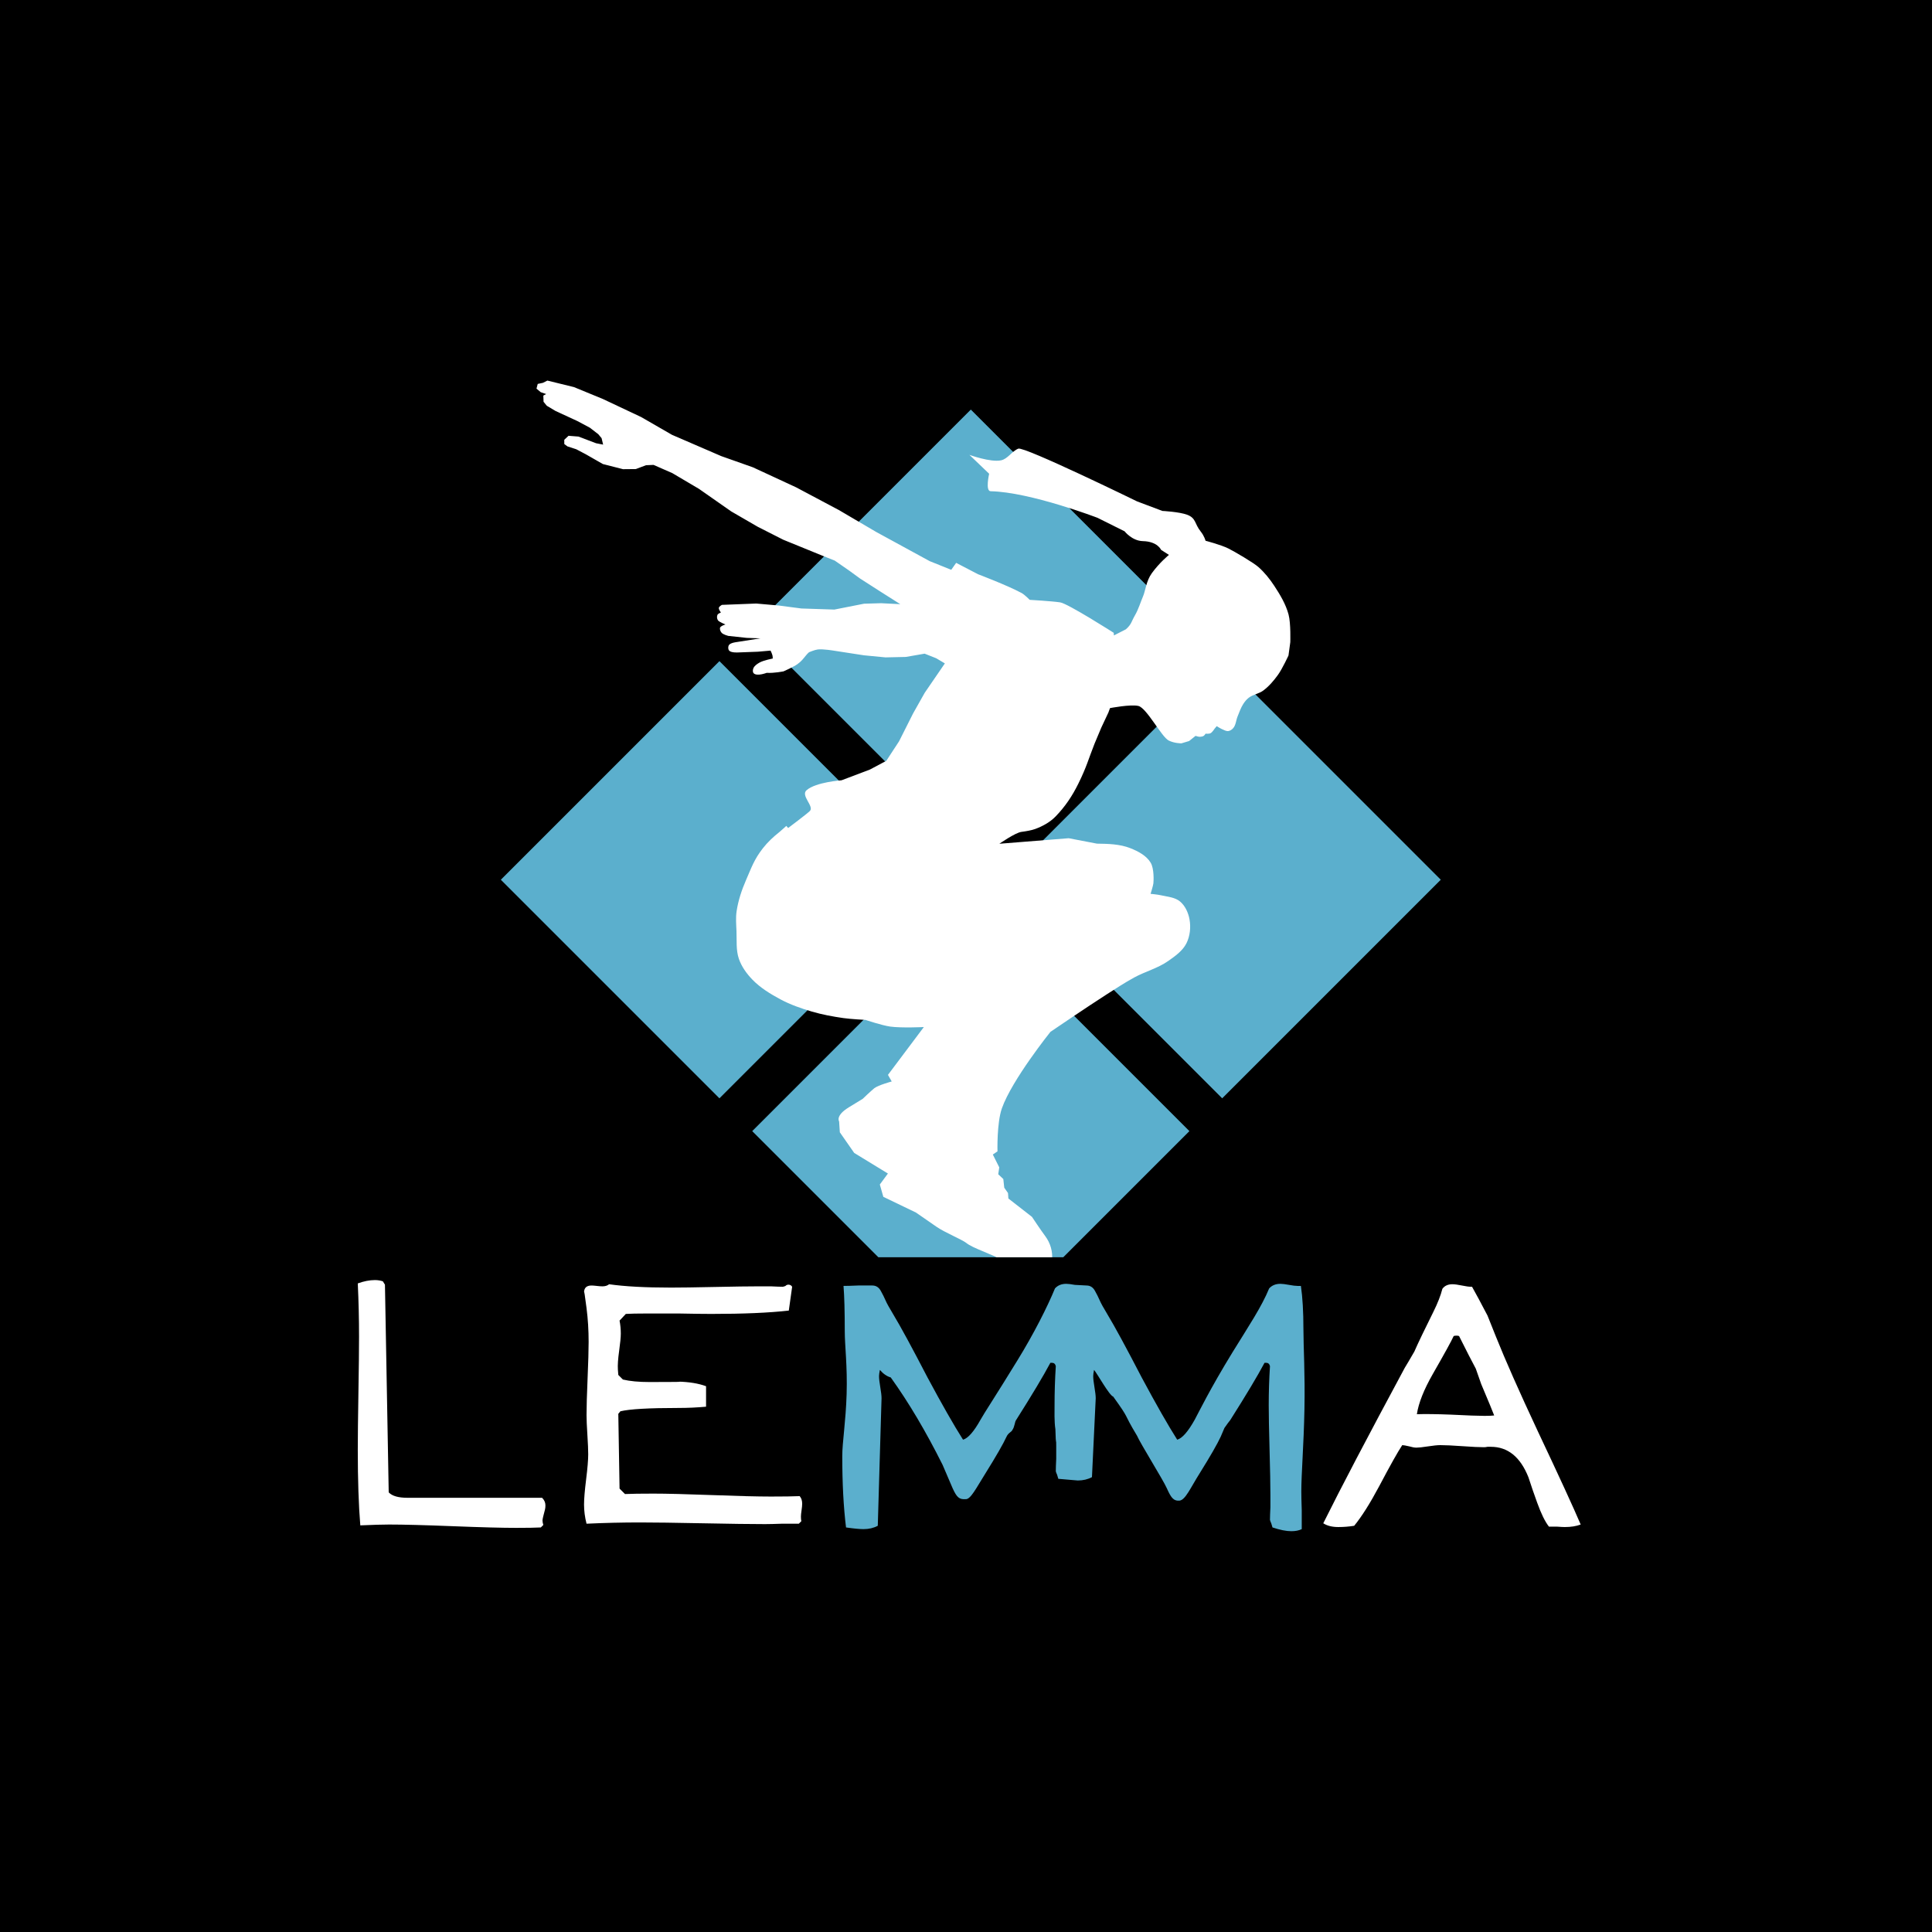
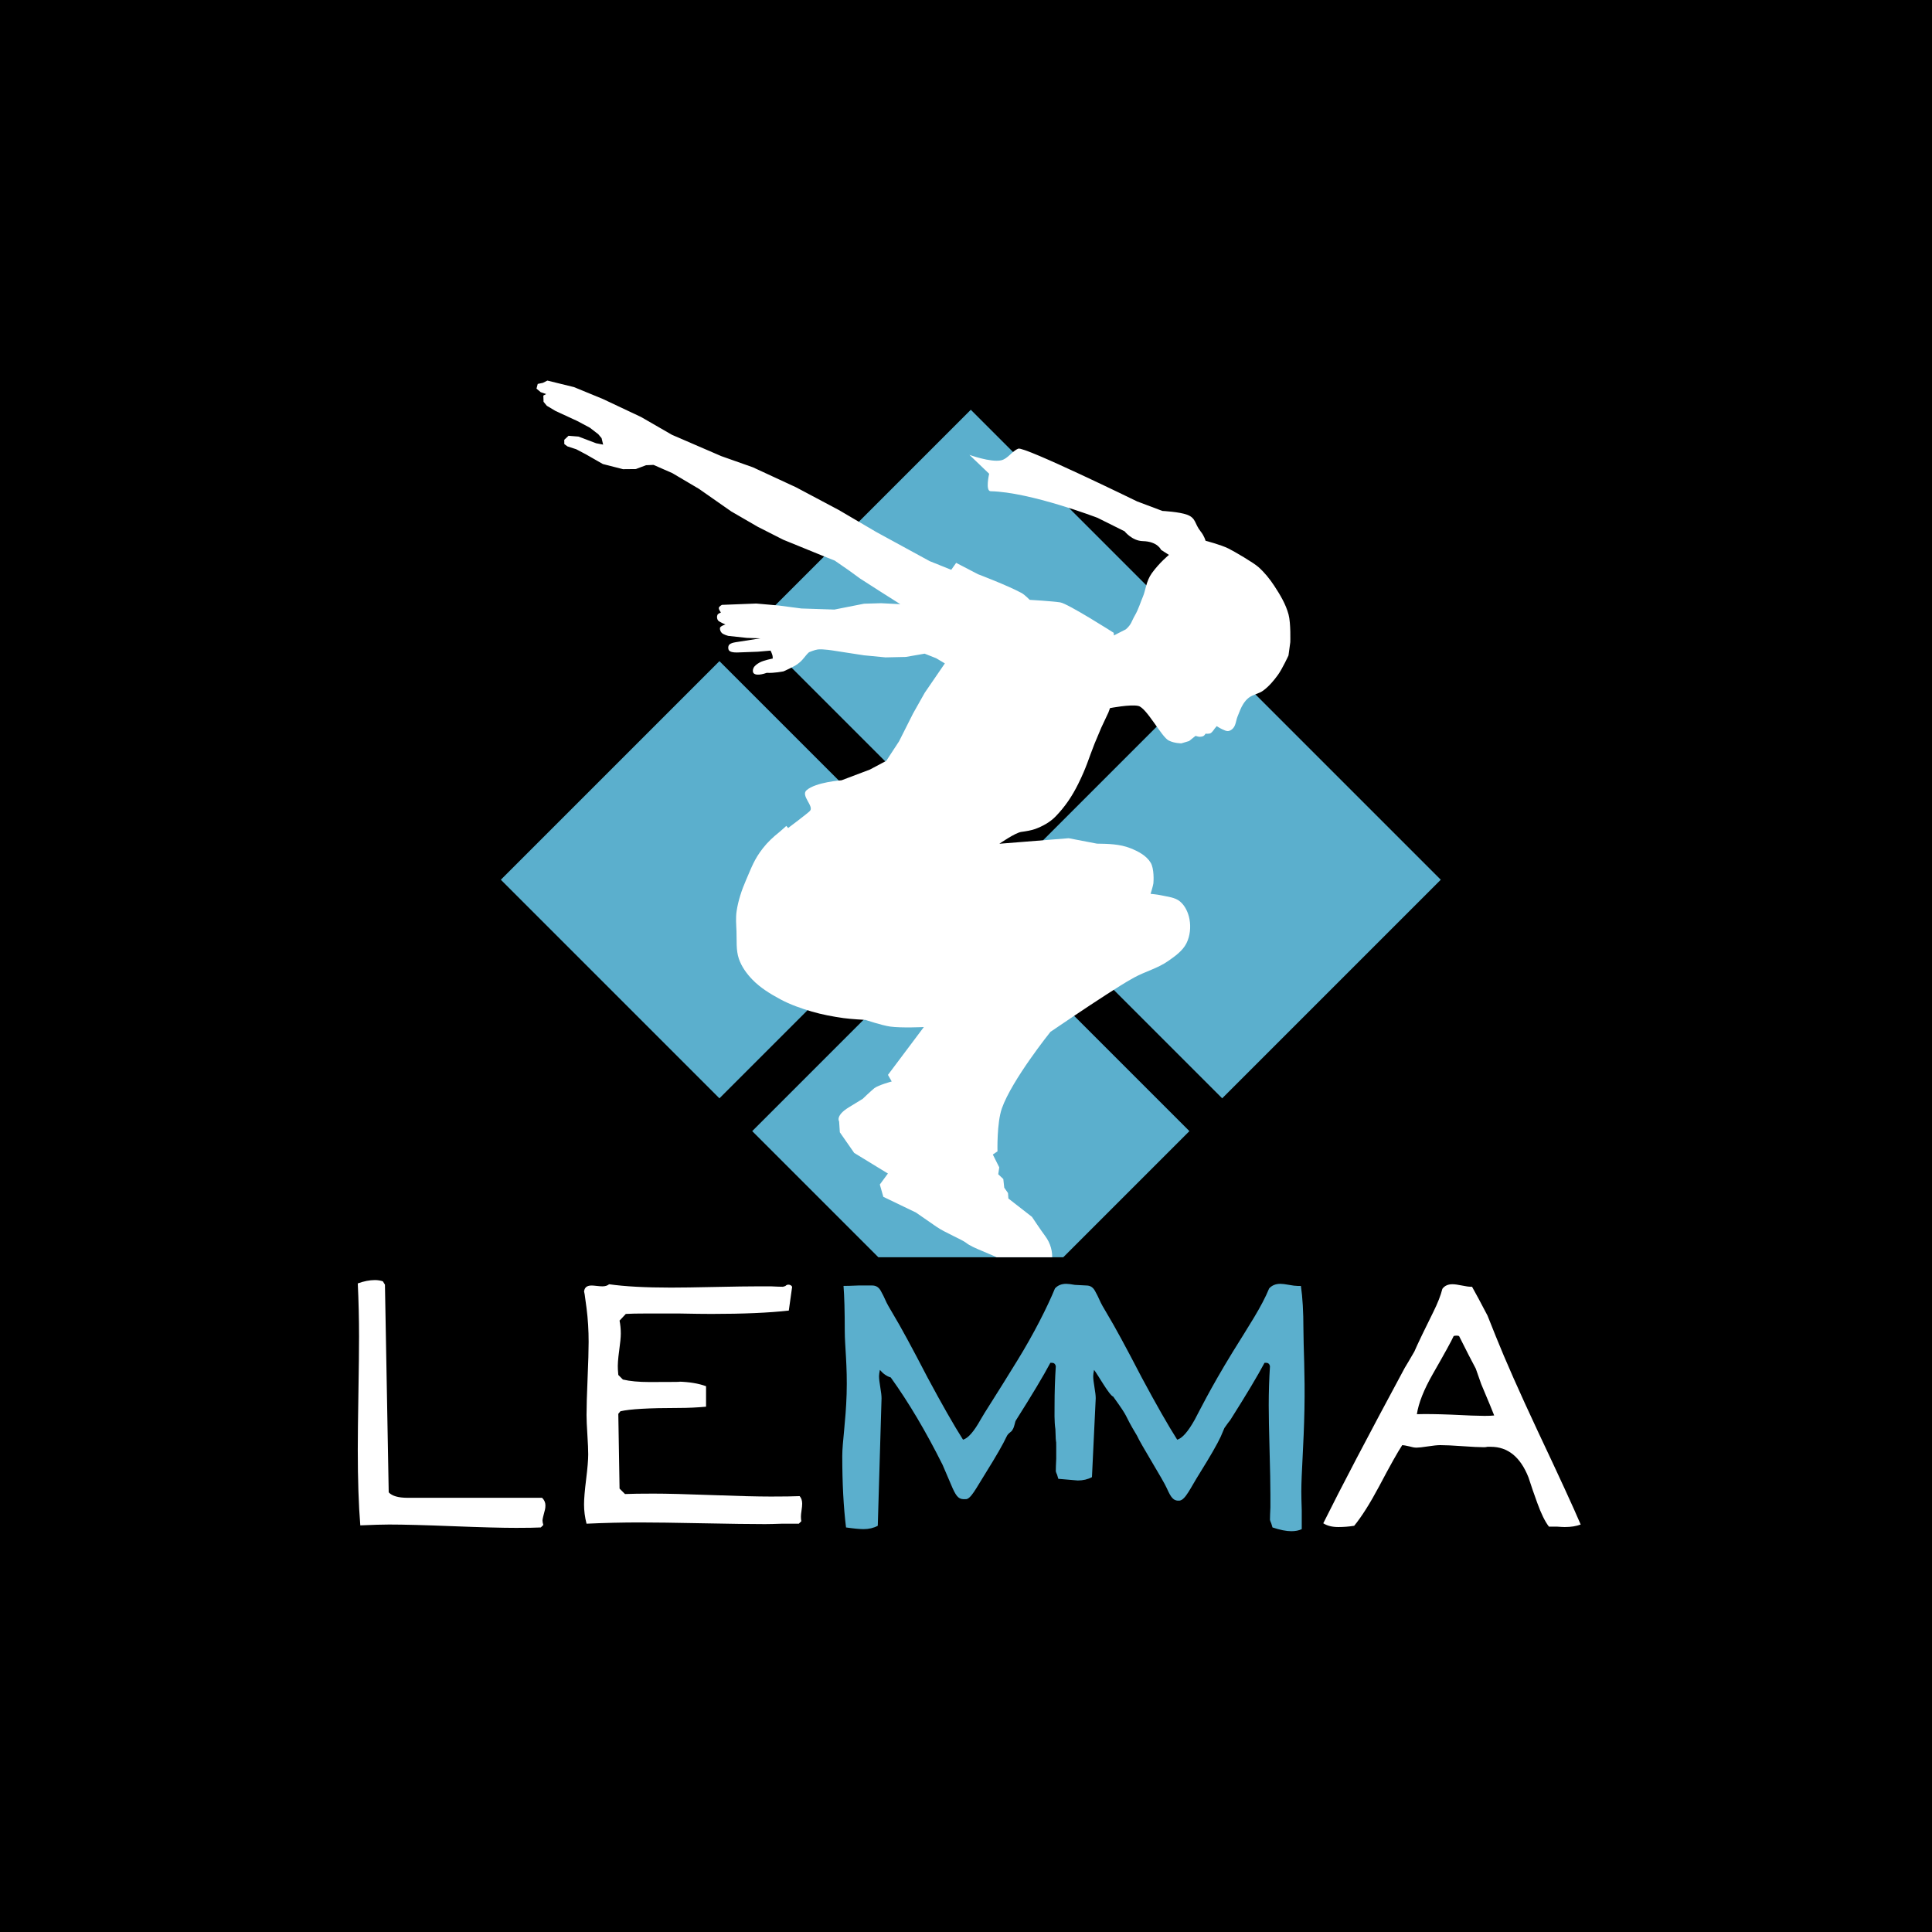
<svg xmlns="http://www.w3.org/2000/svg" width="512" height="512" id="svg2" version="1.1">
  <defs id="defs4">
    <clipPath clipPathUnits="userSpaceOnUse" id="clipPath3878">
      <rect y="357.189" x="185.89" height="289.608" width="338.601" id="rect3880" style="fill:#ff0000;fill-opacity:1;stroke:none" />
    </clipPath>
  </defs>
  <g id="layer1" transform="translate(-99.19031,-313.6107)">
    <rect style="fill:#000000;fill-opacity:1;stroke:none" id="rect3858" width="512" height="512" x="99.19" y="313.611" />
    <g style="font-size:50.405px;font-style:normal;font-variant:normal;font-weight:normal;font-stretch:normal;text-align:end;line-height:125%;letter-spacing:0px;word-spacing:0px;text-anchor:end;fill:#ffffff;fill-opacity:1;stroke:none;font-family:Signika;-inkscape-font-specification:Signika" id="text3038" />
-     <rect style="fill:#5bafcd;fill-opacity:1;stroke:none" id="rect3100" width="81.924" height="81.924" x="46.483" y="-632.525" transform="matrix(-0.7071068,0.7071068,-0.7071068,-0.7071068,0,0)" />
    <g id="g3825" clip-path="url(#clipPath3878)">
      <rect transform="matrix(-0.7071068,0.7071068,-0.7071068,-0.7071068,0,0)" y="-632.525" x="46.483" height="81.924" width="81.924" id="use3102" style="fill:#5bafcd;fill-opacity:1;stroke:none" />
      <rect transform="matrix(-0.7071068,0.7071068,-0.7071068,-0.7071068,0,0)" y="-632.525" x="140.695" height="81.924" width="81.924" id="use3104" style="fill:#5bafcd;fill-opacity:1;stroke:none" />
      <rect transform="matrix(-0.7071068,0.7071068,-0.7071068,-0.7071068,0,0)" y="-726.737" x="46.483" height="81.924" width="81.924" id="use3106" style="fill:#5bafcd;fill-opacity:1;stroke:none" />
      <rect transform="matrix(-0.7071068,0.7071068,-0.7071068,-0.7071068,0,0)" y="-726.737" x="140.695" height="81.924" width="81.924" id="use3108" style="fill:#5bafcd;fill-opacity:1;stroke:none" />
      <path style="fill:#ffffff;fill-opacity:1;stroke:none" d="m 344.017,585.792 -9.509,12.674 0.997,1.745 c 0,0 -3.487,0.939 -4.599,1.775 0,0 -1.311,1.094 -3.077,2.819 l -3.704,2.266 c -3.631,2.221 -2.558,3.73 -2.558,3.73 l 0.187,2.88 3.808,5.467 8.934,5.46 -2.143,2.91 0.929,3.267 8.633,4.155 c 0,0 3.543,2.456 5.532,3.827 2.127,1.465 6.693,3.341 7.805,4.227 1.862,1.483 6.112,2.644 10.512,5.015 3.196,1.722 10.351,2.245 10.351,2.245 0.502,-1.493 1.742,-1.541 1.864,-2.6 0.264,-2.29 -0.41,-4.618 -1.792,-6.463 -1.179,-1.576 -3.517,-5.099 -3.517,-5.099 l -6.247,-4.867 -0.1,-1.446 -0.996,-1.418 -0.249,-2.294 -1.343,-1.264 0.269,-1.829 -1.705,-3.403 1.235,-0.832 c 0,0 -0.206,-7.506 1.164,-11.401 2.656,-7.552 12.871,-20.277 12.871,-20.277 0,0 9.892,-6.726 14.93,-9.948 2.389,-1.528 4.763,-3.087 7.25,-4.447 2.919,-1.597 6.257,-2.444 8.983,-4.352 1.858,-1.3 3.871,-2.706 4.885,-4.735 0.954,-1.909 1.188,-4.252 0.803,-6.351 -0.32,-1.749 -1.142,-3.566 -2.503,-4.709 -1.361,-1.144 -3.338,-1.255 -5.07,-1.654 -0.899,-0.207 -2.742,-0.378 -2.742,-0.378 0,0 0.675,-2.152 0.745,-2.774 0.069,-0.622 0.227,-3.9 -0.722,-5.48 -1.135,-1.89 -3.334,-3.031 -5.383,-3.844 -2.767,-1.097 -5.873,-1.167 -8.849,-1.203 l -7.491,-1.437 -18.371,1.465 c 0,0 4.218,-2.932 5.823,-3.143 1.299,-0.171 2.735,-0.422 3.682,-0.773 1.973,-0.731 3.912,-1.792 5.379,-3.3 2.54,-2.61 4.415,-5.415 6.029,-8.679 2.23,-4.51 2.663,-6.468 4.307,-10.619 l 1.788,-4.256 1.885,-4.012 0.425,-1.166 c 0,0 5.477,-1.06 7.524,-0.569 2.201,0.527 6.135,8.207 8.026,9.155 1.54,0.772 3.375,0.752 3.375,0.752 l 2.037,-0.612 1.71,-1.368 c 0,0 0.76,0.256 1.154,0.248 0.352,-0.008 0.725,-0.075 1.022,-0.263 0.207,-0.131 0.474,-0.564 0.474,-0.564 0,0 0.908,0.081 1.297,-0.113 0.495,-0.246 1.113,-1.229 1.113,-1.229 l 0.553,-0.658 c 0,0 0.948,0.612 1.466,0.831 0.514,0.218 1.055,0.544 1.608,0.47 0.513,-0.069 0.995,-0.412 1.323,-0.812 0.689,-0.84 0.713,-2.054 1.128,-3.059 0.469,-1.137 0.865,-2.326 1.538,-3.356 0.392,-0.6 0.859,-1.17 1.428,-1.605 1.136,-0.866 2.694,-1.049 3.841,-1.901 1.529,-1.136 2.791,-2.626 3.905,-4.171 1.136,-1.574 2.778,-5.118 2.778,-5.118 l 0.478,-3.525 c 0,0 0.175,-4.988 -0.465,-7.362 -0.736,-2.733 -2.239,-5.231 -3.795,-7.596 -1.186,-1.803 -2.561,-3.516 -4.175,-4.95 -1.323,-1.176 -6.374,-4.132 -7.959,-4.922 -1.992,-0.993 -6.065,-2.051 -6.065,-2.051 0,0 -0.296,-1.233 -1.314,-2.495 -1.606,-1.99 -1.154,-3.49 -3.546,-4.395 -2.074,-0.785 -6.576,-1.015 -6.576,-1.015 l -6.708,-2.528 c 0,0 -29.887,-14.6 -31.472,-13.977 -1.711,0.673 -2.769,2.706 -4.566,3.093 -2.773,0.598 -8.386,-1.444 -8.386,-1.444 l 5.224,5.006 c 0,0 -1.075,4.6 0.395,4.63 10.488,0.214 28.321,7.044 28.321,7.044 l 7.173,3.574 c 0,0 1.97,2.536 4.833,2.603 3.933,0.093 4.827,2.308 4.827,2.308 l 2.095,1.344 c 0,0 -2.471,1.997 -4.528,4.837 -1.53,2.113 -1.681,4.664 -2.352,6.188 -0.579,1.314 -1.17,3.347 -2.146,5.025 -0.975,1.678 -0.843,2.286 -2.373,3.661 l -3.184,1.629 -0.056,-0.699 c 0,0 -12.154,-7.757 -14.189,-8.063 -2.195,-0.329 -8.071,-0.669 -8.071,-0.669 0,0 -1.332,-1.371 -2.161,-1.816 -3.858,-2.068 -11.53,-4.97 -11.53,-4.97 l -5.797,-3.016 -1.303,1.839 -5.696,-2.284 -14.222,-7.757 -9.864,-5.795 -11.362,-6.034 -11.421,-5.29 -8.387,-2.967 -13.053,-5.641 -8.168,-4.71 -10.145,-4.785 -7.664,-3.153 -7.047,-1.728 -1.18,0.595 -1.379,0.289 -0.327,1.248 1.127,0.947 1.436,0.485 -0.748,0.413 0.056,1.65 0.875,1.056 2.296,1.368 5.716,2.639 3.378,1.797 2.24,1.722 0.876,1.056 0.409,1.706 -1.86,-0.361 -4.682,-1.771 -2.631,-0.207 -1.128,1.056 0.011,1.131 0.838,0.624 2.33,0.756 2.555,1.346 4.491,2.571 5.344,1.365 3.394,-0.033 2.699,-1.018 1.996,-0.086 4.979,2.181 7.069,4.176 8.53,5.966 7.061,4.09 6.742,3.421 10.564,4.308 3.067,1.214 3.799,2.631 2.882,2.101 5.257,3.376 5.438,3.447 -5.074,-0.256 -4.517,0.131 -7.877,1.555 -8.734,-0.287 -5.991,-0.786 -5.968,-0.527 -9.114,0.356 c 0,0 -0.731,0.404 -0.804,0.767 -0.091,0.448 0.545,1.259 0.545,1.259 0,0 -0.748,0.275 -0.906,0.601 -0.213,0.443 -0.151,1.064 0.127,1.47 0.286,0.417 1.986,1.098 1.986,1.098 0,0 -1.406,0.411 -1.46,0.946 -0.045,0.447 0.156,0.935 0.458,1.267 0.428,0.469 1.725,0.808 1.725,0.808 l 4.923,0.531 3.582,0.125 -6.186,0.972 c 0,0 -1.69,0.17 -2.108,0.793 -0.275,0.409 -0.274,1.098 0.041,1.477 0.503,0.605 2.307,0.496 2.307,0.496 l 5.295,-0.198 3.371,-0.293 c 0,0 0.566,1.086 0.562,1.675 -0.005,0.546 0.042,0.424 0.042,0.424 0,0 -2.491,0.466 -3.563,1.093 -0.639,0.374 -1.347,0.84 -1.609,1.533 -0.153,0.406 -0.2,0.996 0.113,1.297 0.892,0.859 3.437,-0.134 3.437,-0.134 1.908,0.133 4.475,-0.393 4.475,-0.393 0,0 2.663,-1.173 3.663,-1.9 1.094,-0.795 1.432,-1.306 2.294,-2.348 0.51,-0.617 0.814,-0.829 0.814,-0.829 0,0 1.494,-0.629 2.289,-0.721 1.426,-0.165 4.296,0.324 4.296,0.324 l 7.945,1.226 5.709,0.55 5.389,-0.119 4.976,-0.867 3.067,1.214 2.296,1.368 -5.334,7.779 -3.094,5.494 -3.714,7.377 -3.383,5.171 -4.362,2.32 -7.471,2.825 c 0,0 -6.839,0.487 -9.29,2.637 -1.621,1.422 2.015,4.2 0.908,5.472 -0.496,0.57 -5.786,4.542 -5.786,4.542 l -0.495,-0.551 c 0,0 -1.414,1.297 -1.849,1.64 -1.603,1.265 -3.114,2.682 -4.368,4.293 -2.307,2.964 -2.961,4.997 -4.462,8.44 -1.145,2.625 -2.061,5.391 -2.489,8.222 -0.264,1.747 -0.104,3.534 -0.033,5.299 0.099,2.452 -0.161,5.014 0.637,7.335 0.708,2.059 2.045,3.912 3.555,5.48 2.114,2.196 4.791,3.823 7.477,5.263 2.612,1.4 5.444,2.383 8.286,3.222 2.743,0.81 5.572,1.327 8.403,1.734 1.93,0.277 5.83,0.479 5.83,0.479 0,0 4.316,1.457 6.558,1.771 2.941,0.411 8.908,0.126 8.908,0.126 z" id="path3110" />
    </g>
    <g id="g3860" transform="matrix(0.7230623,0,0,0.7230623,38.05012,276.224)">
      <path d="m 284.306,604.948 c -0.611,2.247 -0.916,3.574 -0.916,3.982 -10e-5,0.511 0.101,1.073 0.304,1.687 l -0.916,0.916 c -1.941,0.103 -4.955,0.154 -9.04,0.154 -5.104,10e-6 -12.838,-0.204 -23.202,-0.612 -10.364,-0.408 -18.15,-0.612 -23.357,-0.612 -2.35,1e-5 -5.872,0.103 -10.568,0.308 -0.614,-7.454 -0.921,-16.694 -0.921,-27.722 -1e-5,-4.596 0.077,-11.489 0.231,-20.678 0.154,-9.189 0.231,-16.082 0.231,-20.678 -2e-5,-6.534 -0.154,-13.069 -0.463,-19.603 2.247,-0.816 4.341,-1.225 6.282,-1.225 1.022,9e-5 1.991,0.153 2.907,0.458 l 0.767,1.225 1.379,76.123 c 1.225,1.327 3.523,1.991 6.894,1.991 l 49.317,0 c 0.816,0.816 1.225,1.736 1.225,2.758 -7e-5,0.611 -0.051,1.12 -0.154,1.528 z" style="font-size:144px;font-style:normal;font-variant:normal;font-weight:normal;font-stretch:normal;line-height:125%;letter-spacing:0px;word-spacing:0px;fill:#ffffff;fill-opacity:1;stroke:none;font-family:NeoRetroFill;-inkscape-font-specification:NeoRetroFill" id="path2990-3" />
      <path d="m 378.103,607.552 c -8e-5,0.717 0.051,1.279 0.154,1.687 l -0.921,0.921 c -1.328,10e-6 -3.369,10e-6 -6.123,0 -2.758,0.1 -4.852,0.15 -6.282,0.15 -5.104,10e-6 -12.736,-0.102 -22.896,-0.306 -10.16,-0.204 -17.792,-0.306 -22.896,-0.306 -6.435,2e-5 -12.971,0.154 -19.608,0.463 -0.611,-2.349 -0.916,-4.699 -0.916,-7.049 -1e-5,-2.041 0.255,-5.104 0.764,-9.189 0.509,-4.085 0.764,-7.148 0.764,-9.189 -2e-5,-1.633 -0.102,-4.032 -0.306,-7.198 -0.204,-3.166 -0.306,-5.565 -0.306,-7.198 -10e-6,-2.96 0.128,-7.427 0.383,-13.401 0.256,-5.973 0.383,-10.442 0.383,-13.405 -10e-6,-4.288 -0.256,-8.423 -0.767,-12.405 -0.611,-4.799 -0.916,-6.687 -0.916,-5.665 -1e-5,-1.736 0.918,-2.603 2.753,-2.603 0.411,1.1e-4 1.051,0.051 1.919,0.152 0.868,0.101 1.556,0.152 2.064,0.152 1.022,9e-5 1.84,-0.255 2.454,-0.767 5.718,0.82 13.273,1.229 22.665,1.229 3.574,10e-5 8.935,-0.077 16.084,-0.231 7.148,-0.154 12.509,-0.231 16.084,-0.231 1.019,9e-5 2.499,9e-5 4.44,0 2.041,0.103 3.521,0.154 4.44,0.154 0.717,-0.202 1.024,-0.304 0.921,-0.304 0.305,-0.308 0.662,-0.463 1.07,-0.463 0.614,1e-4 1.073,0.256 1.379,0.767 l -1.225,8.731 c -7.251,0.817 -16.696,1.225 -28.335,1.225 -2.655,9e-5 -6.637,-0.051 -11.947,-0.154 -5.31,1e-4 -9.292,1e-4 -11.947,0 -3.369,1e-4 -5.871,0.051 -7.507,0.154 l -2.295,2.449 c 0.305,1.533 0.458,3.116 0.458,4.749 -2e-5,1.328 -0.204,3.446 -0.612,6.357 -0.408,2.91 -0.561,5.182 -0.458,6.815 l 0.154,1.991 1.683,1.687 c 2.552,0.611 5.819,0.916 9.802,0.916 9.292,7e-5 12.763,-0.051 10.414,-0.154 4.085,0.103 7.507,0.665 10.264,1.687 l 0,7.507 c -3.369,0.305 -6.687,0.458 -9.956,0.458 -10.925,6e-5 -18.073,0.408 -21.445,1.225 l -0.762,0.921 0.458,27.414 1.991,1.991 c 2.349,-0.103 5.821,-0.154 10.414,-0.154 4.799,3e-5 11.972,0.179 21.52,0.538 9.548,0.358 16.721,0.538 21.52,0.538 4.696,3e-5 8.219,-0.051 10.568,-0.154 0.614,0.714 0.921,1.633 0.921,2.758 -8e-5,0.611 -0.077,1.427 -0.231,2.449 -0.154,1.022 -0.231,1.787 -0.231,2.295 z" style="font-size:144px;font-style:normal;font-variant:normal;font-weight:normal;font-stretch:normal;line-height:125%;letter-spacing:0px;word-spacing:0px;fill:#ffffff;fill-opacity:1;stroke:none;font-family:NeoRetroFill;-inkscape-font-specification:NeoRetroFill" id="path2992-3" />
      <path d="m 472.442,593.712 -0.458,-1.528 c -0.206,-0.408 -0.36,-0.816 -0.463,-1.225 -10e-5,-1.022 0.051,-2.554 0.154,-4.595 -9e-5,-2.044 -9e-5,-3.576 0,-4.595 -9e-5,-3.677 -0.102,1.069 -0.306,-6.232 -0.439,-2.841 -0.306,-6.795 -0.306,-8.726 -8e-5,-4.902 0.153,-9.7 0.458,-14.396 -0.203,-0.816 -0.662,-1.225 -1.379,-1.225 l -0.612,0 c -2.552,4.799 -6.739,11.793 -12.559,20.982 -0.511,0.614 -0.467,2.344 -1.386,3.672 -0.305,0.714 -1.523,1.026 -2.134,2.456 -1.228,2.655 -3.781,7.097 -7.661,13.326 -3.471,5.512 -5.515,9.733 -7.352,9.539 -2.312,0.166 -3.214,-0.656 -4.744,-4.028 -1.228,-2.857 -2.454,-5.716 -3.679,-8.577 -6.126,-12.252 -12.457,-22.922 -18.991,-32.008 -1.43,-0.408 -2.758,-1.327 -3.982,-2.758 -0.206,1.022 -0.309,1.787 -0.308,2.295 -2e-5,0.919 0.153,2.272 0.46,4.059 0.307,1.787 0.46,3.14 0.46,4.059 -3e-5,-0.103 -0.46,15.468 -1.379,46.713 -1.53,0.82 -3.266,1.229 -5.207,1.229 -1.43,10e-6 -3.574,-0.206 -6.432,-0.617 -0.919,-7.454 -1.379,-16.183 -1.379,-26.189 -10e-6,-5.004 1.292,-12.586 1.598,-22.744 0.305,-10.158 -0.682,-17.791 -0.682,-22.899 -10e-6,-7.351 -0.153,-12.915 -0.458,-16.691 1.225,10e-5 3.012,-0.051 5.361,-0.154 2.349,1.1e-4 4.085,1.1e-4 5.207,0 1.327,1.1e-4 2.349,0.638 3.064,1.914 0.715,1.276 1.302,2.45 1.762,3.522 0.46,1.072 1.403,2.783 2.83,5.132 2.655,4.391 6.841,12.1 12.559,23.128 5.31,9.903 9.65,17.509 13.022,22.819 1.838,-0.511 3.982,-2.962 6.432,-7.352 1.225,-2.247 5.212,-8.209 13.482,-21.686 5.924,-9.597 11.024,-19.666 13.782,-26.406 1.019,-1.122 2.396,-1.683 4.132,-1.683 0.717,10e-5 1.764,0.128 3.143,0.383 l 4.29,0.229 c 1.327,1.1e-4 2.349,0.638 3.064,1.914 0.715,1.276 1.302,2.45 1.762,3.522 0.46,1.072 1.403,2.783 2.83,5.132 2.655,4.391 6.841,12.1 12.559,23.128 5.31,9.903 9.65,17.509 13.022,22.819 1.838,-0.511 3.982,-2.962 6.432,-7.352 1.225,-2.247 5.592,-11.248 13.862,-24.725 5.924,-9.597 10.644,-16.627 13.402,-23.367 1.019,-1.122 2.396,-1.683 4.132,-1.683 0.717,10e-5 1.764,0.128 3.143,0.383 1.379,0.256 2.425,0.383 3.139,0.383 l 1.225,0 c 0.614,4.185 0.921,9.443 0.921,15.775 -9e-5,6.637 0.632,16.187 0.376,29.408 -0.256,13.222 -1.143,23.531 -1.143,30.168 -9e-5,1.533 0.051,3.831 0.154,6.894 -10e-5,3.063 -10e-5,5.361 0,6.894 -1.022,0.508 -2.3,0.762 -3.833,0.762 -1.835,10e-6 -4.132,-0.46 -6.89,-1.379 l -0.458,-1.528 c -0.206,-0.408 -0.36,-0.816 -0.463,-1.225 -8e-5,-1.022 0.051,-2.554 0.154,-4.595 -8e-5,-2.044 -8e-5,-3.576 0,-4.595 -8e-5,-3.677 -0.102,-9.166 -0.306,-16.467 -0.204,-7.301 -0.306,-12.738 -0.306,-16.313 -8e-5,-4.902 0.153,-9.7 0.458,-14.396 -0.203,-0.816 -0.662,-1.225 -1.379,-1.225 l -0.612,0 c -2.552,4.799 -6.739,11.793 -12.559,20.982 -0.511,0.614 -1.226,1.585 -2.145,2.912 -0.305,0.714 -0.764,1.786 -1.374,3.216 -1.228,2.655 -3.781,7.097 -7.661,13.326 -3.471,5.512 -5.243,9.801 -7.42,10.082 -2.312,0.166 -3.146,-1.199 -4.676,-4.571 -1.228,-2.857 -9.671,-16.353 -10.896,-19.213 -5.556,-9.213 -2.2,-5.258 -8.735,-14.345 -1.43,-0.408 -5.797,-8.355 -7.021,-9.785 -0.206,1.022 -0.309,1.787 -0.308,2.295 -3e-5,0.919 0.153,2.272 0.46,4.059 0.307,1.787 0.46,3.14 0.46,4.059 -2e-5,-0.103 -1.379,28.891 -1.379,28.891 -1.53,0.82 -3.266,1.229 -5.207,1.229 z" style="font-size:144px;font-style:normal;font-variant:normal;font-weight:normal;font-stretch:normal;line-height:125%;letter-spacing:0px;word-spacing:0px;fill:#5bafcd;fill-opacity:1;stroke:none;font-family:NeoRetroFill;-inkscape-font-specification:NeoRetroFill" id="path2996-5" />
      <path d="m 658.078,611.385 c -0.614,1e-5 -1.585,-0.051 -2.912,-0.154 -1.225,2e-5 -2.194,2e-5 -2.907,0 -1.43,-1.838 -2.861,-4.749 -4.291,-8.731 -1.122,-3.063 -2.194,-6.178 -3.216,-9.344 -2.96,-7.454 -7.555,-11.18 -13.784,-11.181 -0.206,3e-5 -0.614,3e-5 -1.225,0 -0.511,0.103 -0.919,0.154 -1.225,0.154 -1.736,4e-5 -4.391,-0.128 -7.965,-0.383 -3.574,-0.255 -6.281,-0.383 -8.119,-0.383 -1.022,4e-5 -2.529,0.154 -4.52,0.46 -1.991,0.307 -3.395,0.46 -4.211,0.46 -0.714,2e-5 -1.581,-0.154 -2.603,-0.463 -1.327,-0.305 -2.195,-0.458 -2.603,-0.458 -1.633,2.452 -4.44,7.455 -8.423,15.009 -3.372,6.332 -6.435,11.182 -9.189,14.551 -1.941,0.309 -3.881,0.463 -5.819,0.463 -2.247,1e-5 -4.085,-0.46 -5.515,-1.379 6.332,-12.763 16.288,-31.756 29.868,-56.978 0.816,-1.327 1.99,-3.319 3.52,-5.974 0.614,-1.43 1.584,-3.523 2.912,-6.28 1.327,-2.756 2.655,-5.462 3.982,-8.117 1.633,-3.269 2.756,-6.128 3.37,-8.577 0.816,-1.125 2.041,-1.687 3.674,-1.687 0.816,9e-5 1.965,0.154 3.447,0.46 1.482,0.307 2.579,0.461 3.293,0.46 l 0.458,0 c 1.327,2.35 3.217,5.872 5.67,10.568 -7e-5,9e-5 1.02,2.552 3.062,7.656 3.471,8.681 8.577,20.22 15.317,34.617 7.862,16.643 13.12,28.079 15.775,34.308 -1.633,0.614 -3.573,0.921 -5.819,0.921 z m -30.634,-52.383 c -0.408,-1.225 -1.072,-3.113 -1.991,-5.665 -1.43,-2.655 -3.473,-6.637 -6.128,-11.947 -0.203,-0.103 -0.508,-0.154 -0.916,-0.154 -0.511,9e-5 -0.868,0.051 -1.07,0.154 -0.717,1.633 -3.27,6.279 -7.661,13.938 -3.266,5.718 -5.205,10.618 -5.819,14.7 3.063,-0.1 7.198,-0.048 12.405,0.154 6.023,0.305 10.158,0.458 12.405,0.458 1.533,5e-5 2.708,-0.05 3.524,-0.15 -0.408,-1.125 -1.991,-4.955 -4.749,-11.489 z" style="font-size:144px;font-style:normal;font-variant:normal;font-weight:normal;font-stretch:normal;line-height:125%;letter-spacing:0px;word-spacing:0px;fill:#ffffff;fill-opacity:1;stroke:none;font-family:NeoRetroFill;-inkscape-font-specification:NeoRetroFill" id="path2998-3" />
    </g>
  </g>
</svg>
